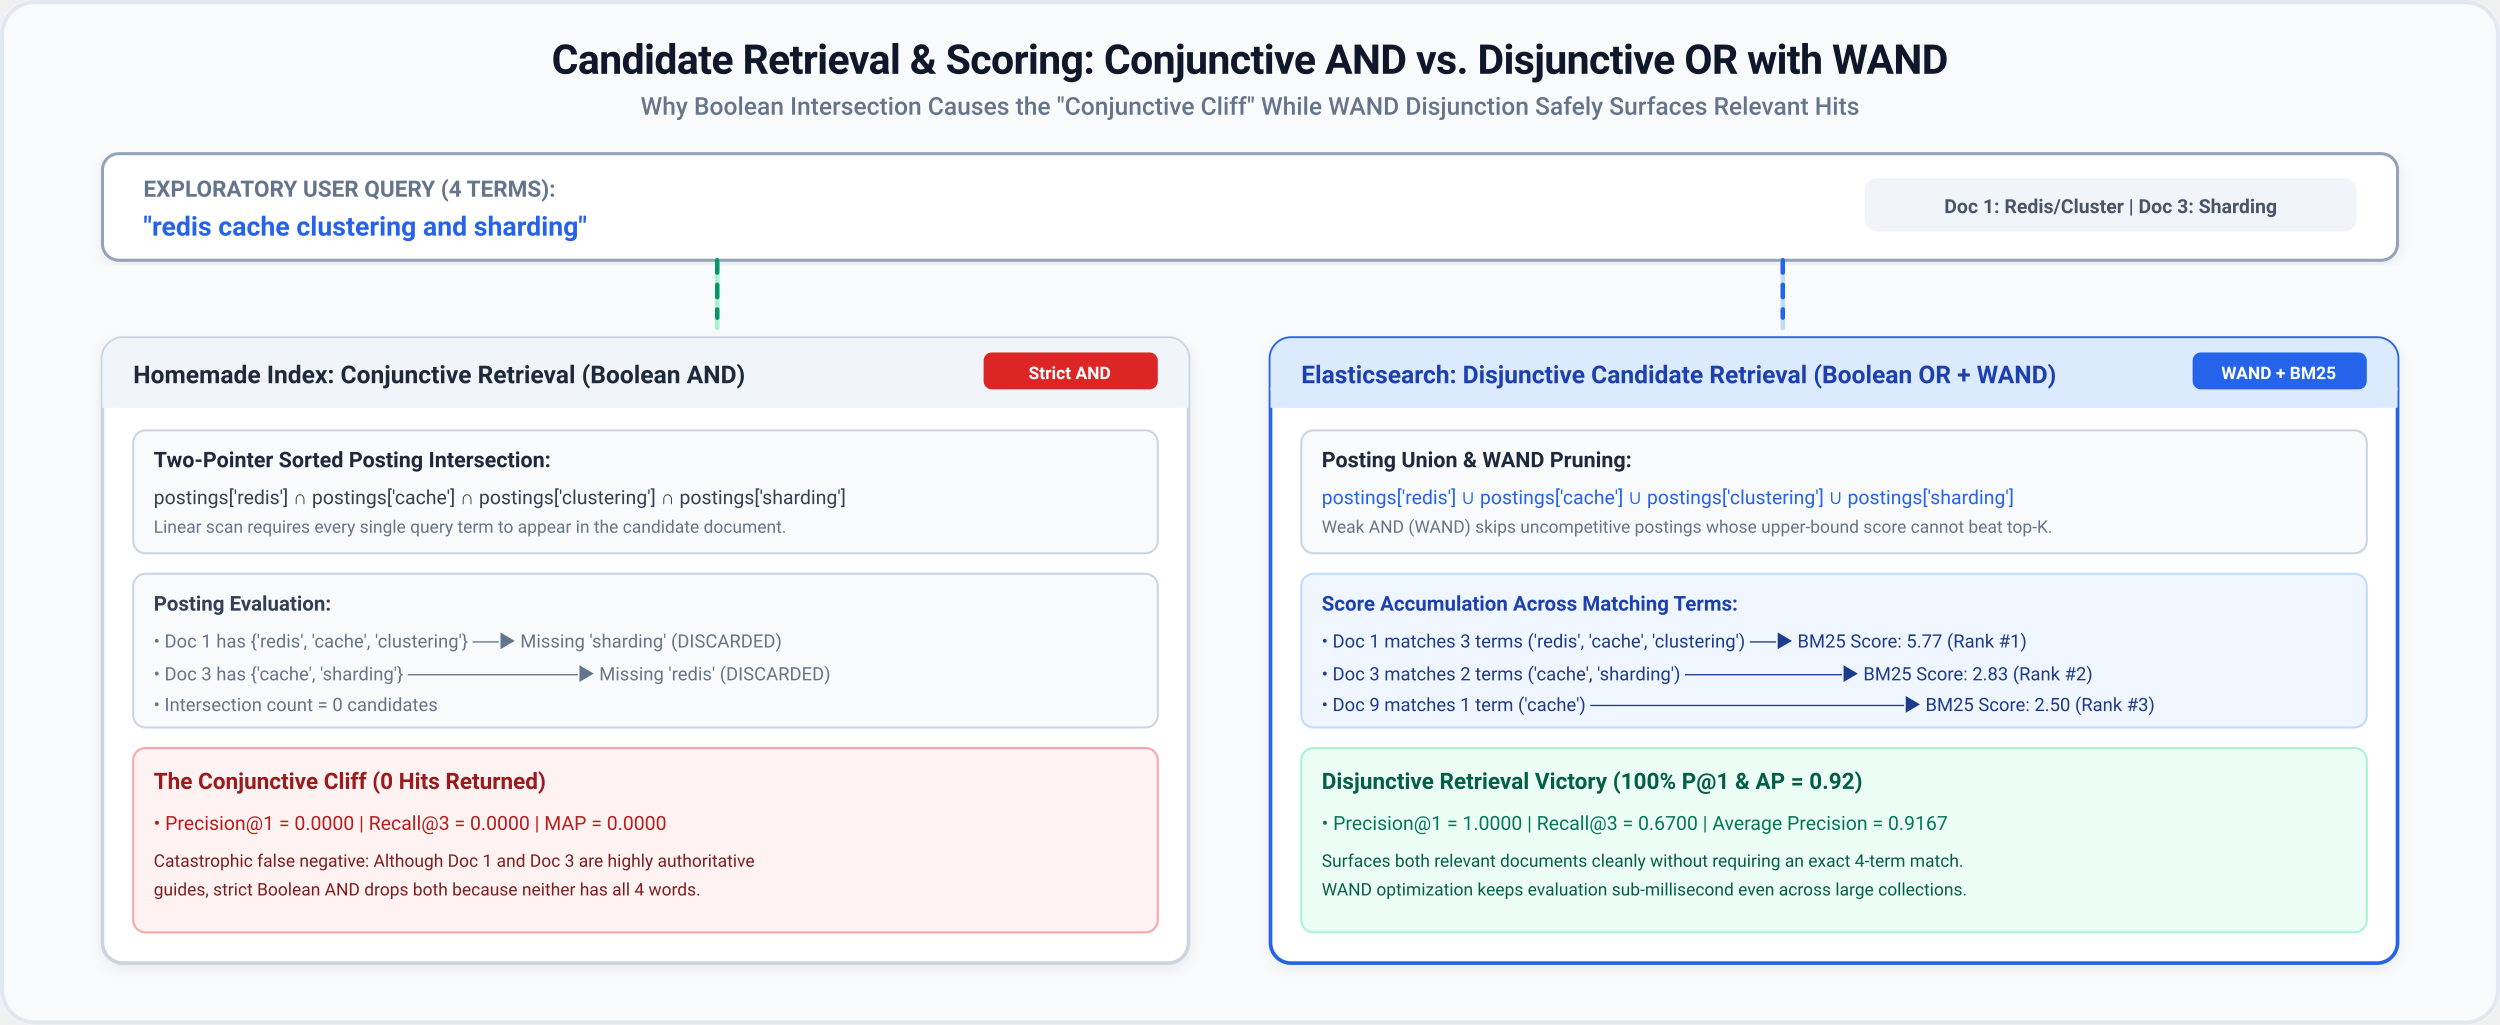
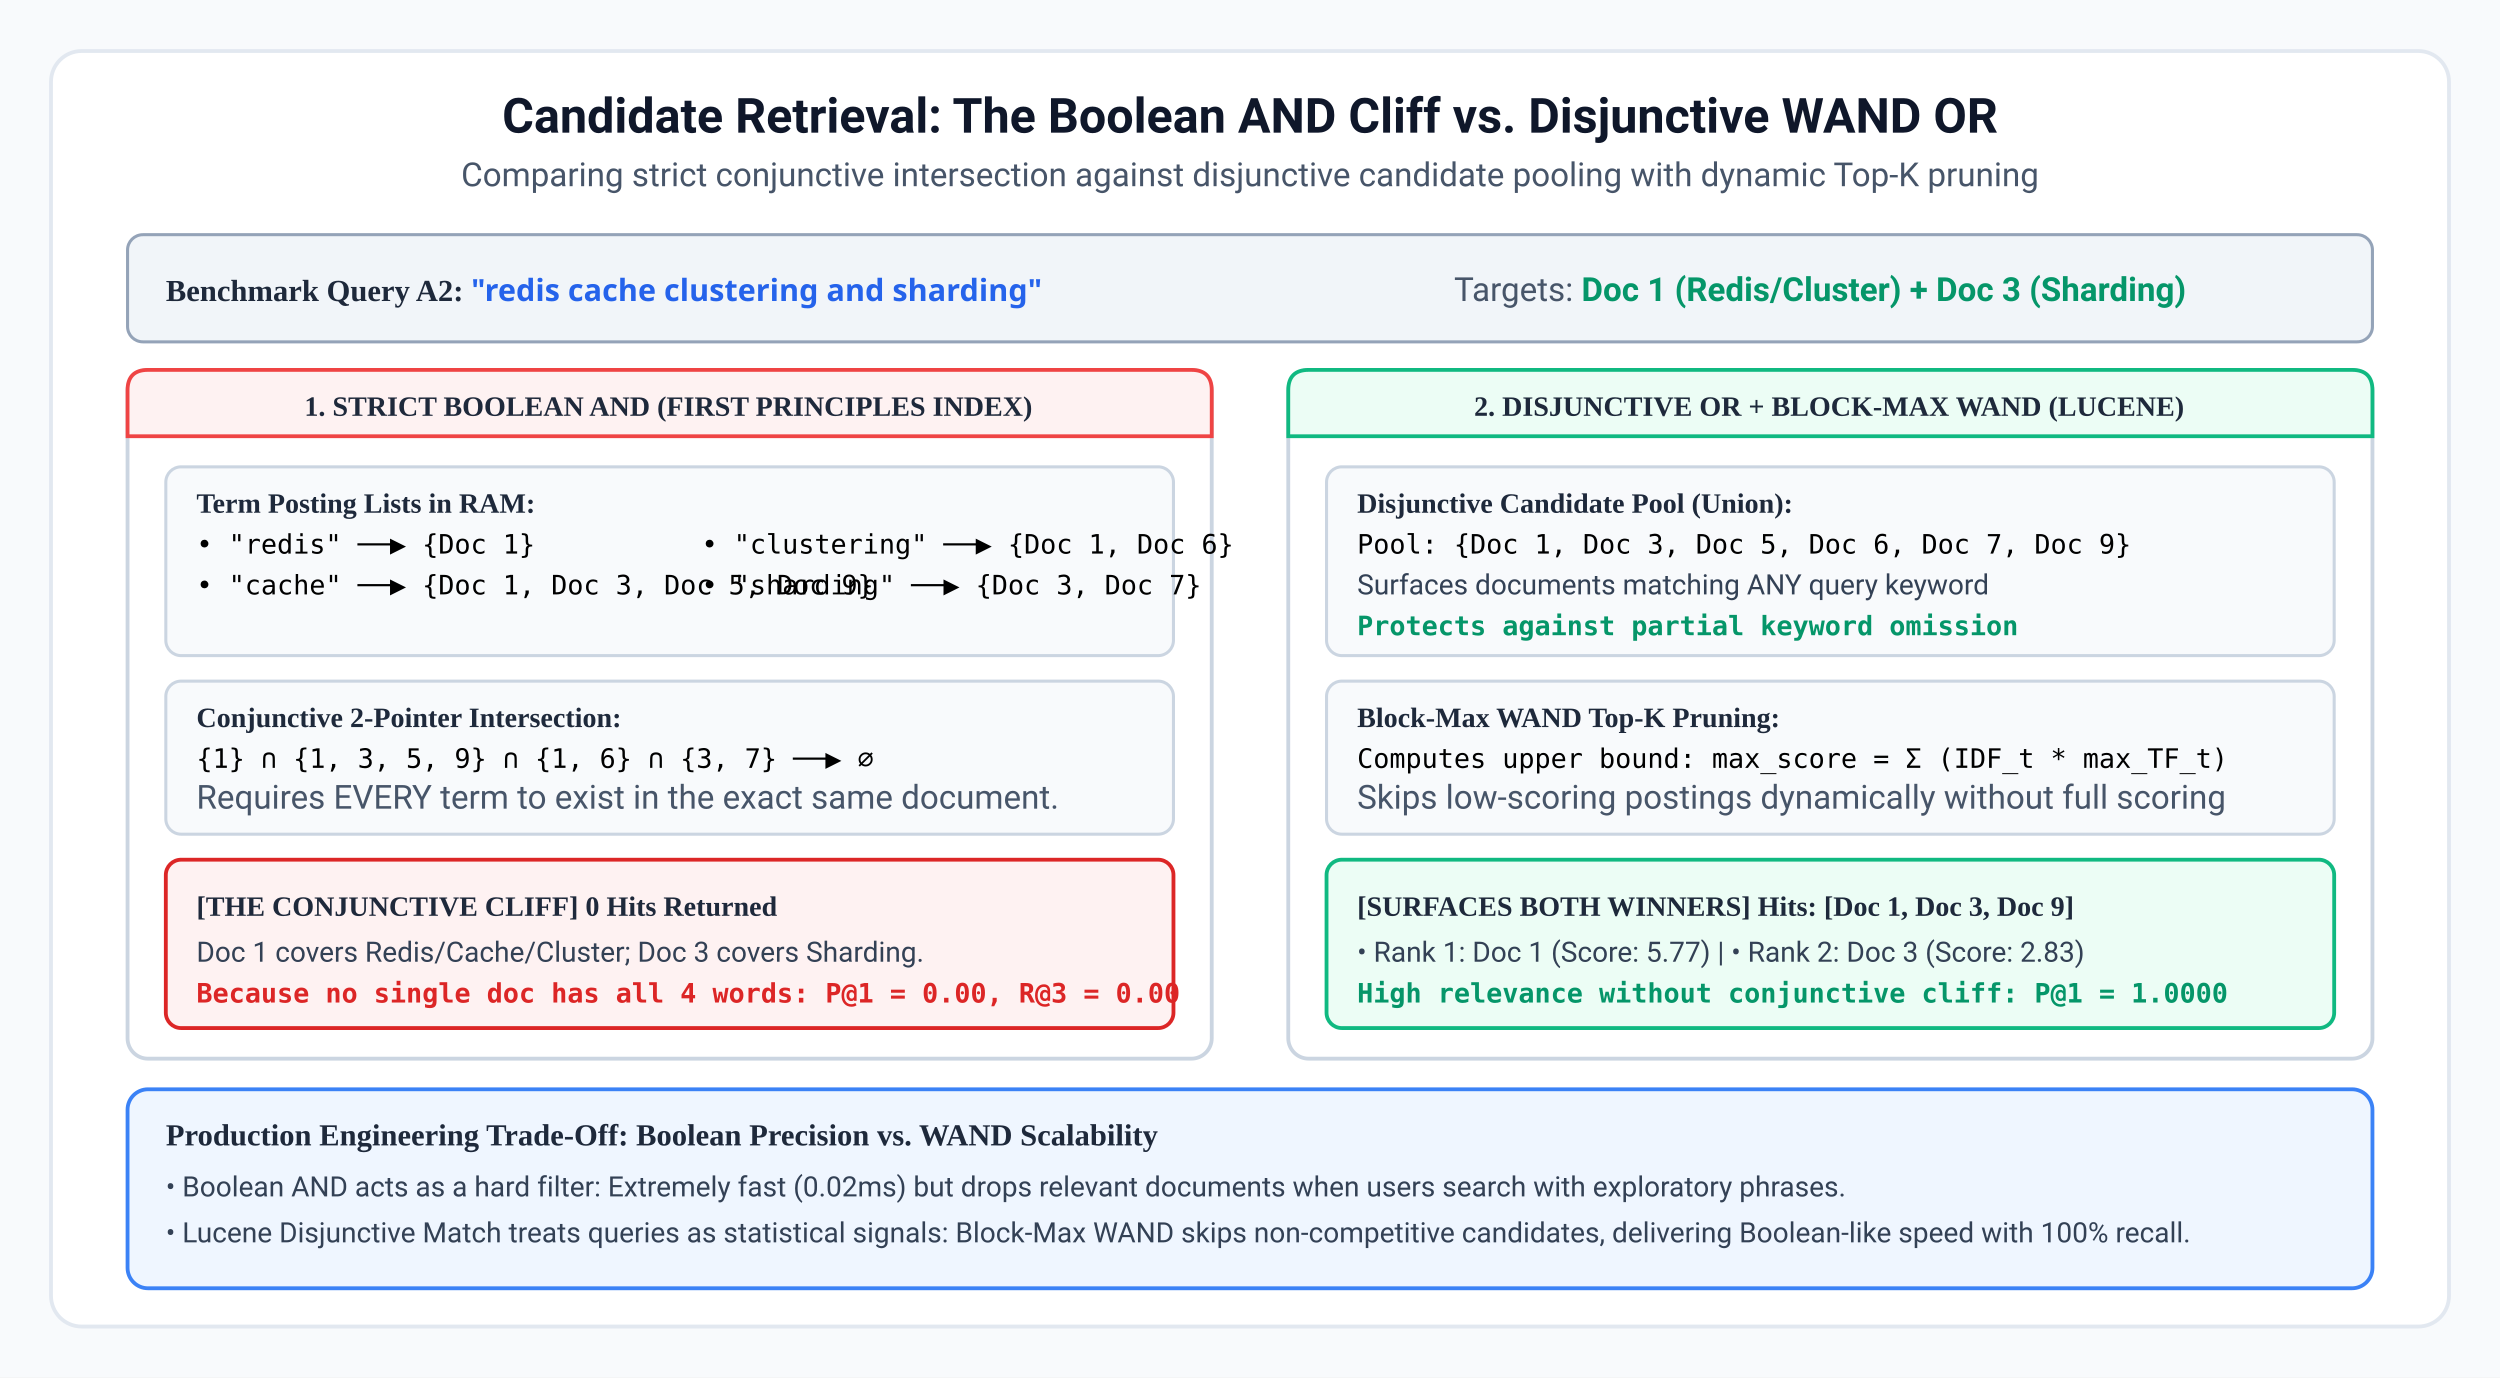
- <svg xmlns="http://www.w3.org/2000/svg" viewBox="0 0 1220 500" width="100%" height="100%">
+ <svg xmlns="http://www.w3.org/2000/svg" viewBox="0 0 980 540" width="100%" height="100%">
  <defs>
-     <marker id="arr-blue" viewBox="0 0 10 10" refX="6" refY="5" markerWidth="6" markerHeight="6" orient="auto-start-reverse">
-       <path d="M 0 1.5 L 8 5 L 0 8.5 z" fill="#2563EB" />
+     <style>
+       .bg { fill: #F8FAFC; }
+       .card { fill: #FFFFFF; stroke: #CBD5E1; stroke-width: 1.5; rx: 8px; }
+       .card-header-blue { fill: #EFF6FF; stroke: #3B82F6; stroke-width: 1.5; }
+       .card-header-green { fill: #ECFDF5; stroke: #10B981; stroke-width: 1.5; }
+       .card-header-red { fill: #FEF2F2; stroke: #EF4444; stroke-width: 1.5; }
+       .card-header-slate { fill: #F1F5F9; stroke: #64748B; stroke-width: 1.5; }
+       .title-text { font-family: -apple-system, BlinkMacSystemFont, "Segoe UI", Roboto, sans-serif; font-weight: 700; font-size: 19px; fill: #0F172A; }
+       .subtitle-text { font-family: -apple-system, BlinkMacSystemFont, "Segoe UI", Roboto, sans-serif; font-size: 13px; fill: #475569; }
+       .body-text { font-family: -apple-system, BlinkMacSystemFont, "Segoe UI", Roboto, sans-serif; font-size: 11px; fill: #334155; }
+       .bold-text { font-weight: 600; fill: #1E293B; }
+       .mono-text { font-family: ui-monospace, SFMono-Regular, Menlo, monospace; font-size: 10.5px; }
+       .badge-text { font-family: ui-monospace, SFMono-Regular, Menlo, monospace; font-size: 10.5px; font-weight: 600; }
+       .flow-line-red { stroke: #DC2626; stroke-width: 2; stroke-dasharray: 6,4; fill: none; animation: flow 1.5s linear infinite; }
+       .flow-line-green { stroke: #059669; stroke-width: 2; stroke-dasharray: 6,4; fill: none; animation: flow 1.5s linear infinite; }
+       .solid-line { stroke: #94A3B8; stroke-width: 1.5; fill: none; }
+       @keyframes flow { to { stroke-dashoffset: -20; } }
+     </style>
+     <marker id="arrow-red" viewBox="0 0 10 10" refX="8" refY="5" markerWidth="6" markerHeight="6" orient="auto-start-reverse">
+       <path d="M 0 1 L 10 5 L 0 9 z" fill="#DC2626" />
    </marker>
-     <marker id="arr-green" viewBox="0 0 10 10" refX="6" refY="5" markerWidth="6" markerHeight="6" orient="auto-start-reverse">
-       <path d="M 0 1.5 L 8 5 L 0 8.5 z" fill="#059669" />
+     <marker id="arrow-green" viewBox="0 0 10 10" refX="8" refY="5" markerWidth="6" markerHeight="6" orient="auto-start-reverse">
+       <path d="M 0 1 L 10 5 L 0 9 z" fill="#059669" />
    </marker>
-     <filter id="shadow" x="-5%" y="-5%" width="110%" height="110%">
-       <feDropShadow dx="0" dy="2" stdDeviation="3" flood-color="#0F172A" flood-opacity="0.06" />
-     </filter>
-     <style>
-       @keyframes flow {
-         from { stroke-dashoffset: 24; }
-         to { stroke-dashoffset: 0; }
-       }
-       .flow-blue {
-         stroke: #2563EB;
-         stroke-width: 2.2;
-         stroke-dasharray: 6 6;
-         animation: flow 1s linear infinite;
-       }
-       .flow-green {
-         stroke: #059669;
-         stroke-width: 2.2;
-         stroke-dasharray: 6 6;
-         animation: flow 1s linear infinite;
-       }
-       .base-line {
-         fill: none;
-         stroke-linecap: round;
-         stroke-linejoin: round;
-       }
-       text {
-         font-family: -apple-system, BlinkMacSystemFont, "Segoe UI", Roboto, "Helvetica Neue", Arial, sans-serif;
-       }
-     </style>
  </defs>
-   <rect width="1220" height="500" fill="#F8FAFC" rx="16" />
-   <rect x="1" y="1" width="1218" height="498" fill="none" stroke="#E2E8F0" stroke-width="2" rx="16" />
-   <text x="610" y="36" text-anchor="middle" font-size="20" font-weight="700" fill="#0F172A" letter-spacing="-0.3">Candidate Retrieval &amp; Scoring: Conjunctive AND vs. Disjunctive OR with WAND</text>
-   <text x="610" y="56" text-anchor="middle" font-size="12" font-weight="500" fill="#64748B">Why Boolean Intersection Causes the "Conjunctive Cliff" While WAND Disjunction Safely Surfaces Relevant Hits</text>
-   <g filter="url(#shadow)">
-     <rect x="50" y="75" width="1120" height="52" fill="#FFFFFF" stroke="#94A3B8" stroke-width="1.5" rx="8" />
-     <text x="70" y="96" font-size="11" font-weight="700" fill="#64748B">EXPLORATORY USER QUERY (4 TERMS):</text>
-     <text x="70" y="115" font-size="13" font-family="monospace" font-weight="700" fill="#2563EB">"redis cache clustering and sharding"</text>
-     <rect x="910" y="87" width="240" height="26" fill="#F1F5F9" rx="6" />
-     <text x="1030" y="104" text-anchor="middle" font-size="9.5" font-weight="700" fill="#475569">Doc 1: Redis/Cluster | Doc 3: Sharding</text>
+   <rect width="980" height="540" class="bg" />
+   <rect x="20" y="20" width="940" height="500" fill="#FFFFFF" stroke="#E2E8F0" stroke-width="1.5" rx="12" />
+   <text x="490" y="52" text-anchor="middle" class="title-text">Candidate Retrieval: The Boolean AND Cliff vs. Disjunctive WAND OR</text>
+   <text x="490" y="73" text-anchor="middle" class="subtitle-text">Comparing strict conjunctive intersection against disjunctive candidate pooling with dynamic Top-K pruning</text>
+   <g transform="translate(50, 92)">
+     <rect width="880" height="42" fill="#F1F5F9" stroke="#94A3B8" stroke-width="1.2" rx="6" />
+     <text x="15" y="26" class="bold-text" font-size="12" fill="#1E293B">Benchmark Query A2: <tspan fill="#2563EB" font-family="ui-monospace">"redis cache clustering and sharding"</tspan>
+     </text>
+     <text x="520" y="26" class="subtitle-text">Targets: <tspan fill="#059669" font-weight="600">Doc 1 (Redis/Cluster) + Doc 3 (Sharding)</tspan>
+     </text>
  </g>
-   <path d="M 350 127 L 350 160" class="base-line" stroke="#A7F3D0" stroke-width="2.2" marker-end="url(#arrow-green)" />
-   <path d="M 350 127 L 350 155" class="base-line flow-green" />
-   <path d="M 870 127 L 870 160" class="base-line" stroke="#BFDBFE" stroke-width="2.2" marker-end="url(#arrow-blue)" />
-   <path d="M 870 127 L 870 155" class="base-line flow-blue" />
-   <g filter="url(#shadow)">
-     <rect x="50" y="165" width="530" height="305" fill="#FFFFFF" stroke="#CBD5E1" stroke-width="1.8" rx="10" />
-     <rect x="50" y="165" width="530" height="34" fill="#F1F5F9" rx="10" />
-     <path d="M 50 189 H 580 V 199 H 50 Z" fill="#F1F5F9" />
-     <text x="65" y="187" font-size="12" font-weight="700" fill="#1E293B">Homemade Index: Conjunctive Retrieval (Boolean AND)</text>
-     <rect x="480" y="172" width="85" height="18" fill="#DC2626" rx="4" />
-     <text x="522" y="185" text-anchor="middle" font-size="8.5" font-weight="700" fill="#FFFFFF">Strict AND</text>
-     <rect x="65" y="210" width="500" height="60" fill="#F8FAFC" stroke="#CBD5E1" rx="6" />
-     <text x="75" y="228" font-size="10.5" font-weight="700" fill="#1E293B">Two-Pointer Sorted Posting Intersection:</text>
-     <text x="75" y="246" font-size="9.5" font-family="monospace" fill="#334155">postings['redis'] ∩ postings['cache'] ∩ postings['clustering'] ∩ postings['sharding']</text>
-     <text x="75" y="260" font-size="8.5" fill="#64748B">Linear scan requires every single query term to appear in the candidate document.</text>
-     <rect x="65" y="280" width="500" height="75" fill="#F8FAFC" stroke="#CBD5E1" rx="6" />
-     <text x="75" y="298" font-size="10" font-weight="700" fill="#334155">Posting Evaluation:</text>
-     <text x="75" y="316" font-size="9" fill="#64748B">• Doc 1 has {'redis', 'cache', 'clustering'} ──▶ Missing 'sharding' (DISCARDED)</text>
-     <text x="75" y="332" font-size="9" fill="#64748B">• Doc 3 has {'cache', 'sharding'} ─────────────▶ Missing 'redis' (DISCARDED)</text>
-     <text x="75" y="347" font-size="9" fill="#64748B">• Intersection count = 0 candidates</text>
-     <rect x="65" y="365" width="500" height="90" fill="#FEF2F2" stroke="#FCA5A5" rx="6" />
-     <text x="75" y="385" font-size="11" font-weight="700" fill="#991B1B">The Conjunctive Cliff (0 Hits Returned)</text>
-     <text x="75" y="405" font-size="9.5" fill="#B91C1C">• Precision@1 = 0.0000 | Recall@3 = 0.0000 | MAP = 0.0000</text>
-     <text x="75" y="423" font-size="8.5" fill="#7F1D1D">Catastrophic false negative: Although Doc 1 and Doc 3 are highly authoritative</text>
-     <text x="75" y="437" font-size="8.5" fill="#7F1D1D">guides, strict Boolean AND drops both because neither has all 4 words.</text>
+   <g transform="translate(50, 145)">
+     <rect width="425" height="270" class="card" stroke="#EF4444" />
+     <path d="M 0 8 Q 0 0 8 0 L 417 0 Q 425 0 425 8 L 425 26 L 0 26 Z" class="card-header-red" />
+     <text x="212" y="18" text-anchor="middle" class="bold-text" fill="#991B1B" font-size="11">1. STRICT BOOLEAN AND (FIRST PRINCIPLES INDEX)</text>
+     <g transform="translate(15, 38)">
+       <rect width="395" height="74" fill="#F8FAFC" stroke="#CBD5E1" stroke-width="1.2" rx="6" />
+       <text x="12" y="18" class="bold-text" font-size="11" fill="#991B1B">Term Posting Lists in RAM:</text>
+       <text x="12" y="34" class="mono-text">• "redis"      ──▶ {Doc 1}</text>
+       <text x="12" y="50" class="mono-text">• "cache"      ──▶ {Doc 1, Doc 3, Doc 5, Doc 9}</text>
+       <text x="210" y="34" class="mono-text">• "clustering" ──▶ {Doc 1, Doc 6}</text>
+       <text x="210" y="50" class="mono-text">• "sharding"   ──▶ {Doc 3, Doc 7}</text>
+     </g>
+     <g transform="translate(15, 122)">
+       <rect width="395" height="60" fill="#F8FAFC" stroke="#CBD5E1" stroke-width="1.2" rx="6" />
+       <text x="12" y="18" class="bold-text" font-size="11" fill="#991B1B">Conjunctive 2-Pointer Intersection:</text>
+       <text x="12" y="34" class="mono-text">{1} ∩ {1, 3, 5, 9} ∩ {1, 6} ∩ {3, 7}  ──▶ ∅</text>
+       <text x="12" y="50" class="subtitle-text">Requires EVERY term to exist in the exact same document.</text>
+     </g>
+     <g transform="translate(15, 192)">
+       <rect width="395" height="66" fill="#FEF2F2" stroke="#DC2626" stroke-width="1.5" rx="6" />
+       <text x="12" y="22" class="bold-text" font-size="11" fill="#991B1B">[THE CONJUNCTIVE CLIFF] 0 Hits Returned</text>
+       <text x="12" y="40" class="body-text">Doc 1 covers Redis/Cache/Cluster; Doc 3 covers Sharding.</text>
+       <text x="12" y="56" class="badge-text" fill="#DC2626">Because no single doc has all 4 words: P@1 = 0.00, R@3 = 0.00</text>
+     </g>
  </g>
-   <g filter="url(#shadow)">
-     <rect x="620" y="165" width="550" height="305" fill="#FFFFFF" stroke="#2563EB" stroke-width="1.8" rx="10" />
-     <rect x="620" y="165" width="550" height="34" fill="#DBEAFE" rx="10" />
-     <path d="M 620 189 H 1170 V 199 H 620 Z" fill="#DBEAFE" />
-     <text x="635" y="187" font-size="12" font-weight="700" fill="#1E40AF">Elasticsearch: Disjunctive Candidate Retrieval (Boolean OR + WAND)</text>
-     <rect x="1070" y="172" width="85" height="18" fill="#2563EB" rx="4" />
-     <text x="1112" y="185" text-anchor="middle" font-size="8.5" font-weight="700" fill="#FFFFFF">WAND + BM25</text>
-     <rect x="635" y="210" width="520" height="60" fill="#F8FAFC" stroke="#CBD5E1" rx="6" />
-     <text x="645" y="228" font-size="10.5" font-weight="700" fill="#1E293B">Posting Union &amp; WAND Pruning:</text>
-     <text x="645" y="246" font-size="9.5" font-family="monospace" fill="#2563EB">postings['redis'] ∪ postings['cache'] ∪ postings['clustering'] ∪ postings['sharding']</text>
-     <text x="645" y="260" font-size="8.5" fill="#64748B">Weak AND (WAND) skips uncompetitive postings whose upper-bound score cannot beat top-K.</text>
-     <rect x="635" y="280" width="520" height="75" fill="#EFF6FF" stroke="#BFDBFE" rx="6" />
-     <text x="645" y="298" font-size="10" font-weight="700" fill="#1E40AF">Score Accumulation Across Matching Terms:</text>
-     <text x="645" y="316" font-size="9" fill="#1E3A8A">• Doc 1 matches 3 terms ('redis', 'cache', 'clustering') ──▶ BM25 Score: 5.77 (Rank #1)</text>
-     <text x="645" y="332" font-size="9" fill="#1E3A8A">• Doc 3 matches 2 terms ('cache', 'sharding') ────────────▶ BM25 Score: 2.83 (Rank #2)</text>
-     <text x="645" y="347" font-size="9" fill="#1E3A8A">• Doc 9 matches 1 term ('cache') ────────────────────────▶ BM25 Score: 2.50 (Rank #3)</text>
-     <rect x="635" y="365" width="520" height="90" fill="#ECFDF5" stroke="#A7F3D0" rx="6" />
-     <text x="645" y="385" font-size="11" font-weight="700" fill="#065F46">Disjunctive Retrieval Victory (100% P@1 &amp; AP = 0.92)</text>
-     <text x="645" y="405" font-size="9.5" fill="#047857">• Precision@1 = 1.0000 | Recall@3 = 0.6700 | Average Precision = 0.9167</text>
-     <text x="645" y="423" font-size="8.5" fill="#065F46">Surfaces both relevant documents cleanly without requiring an exact 4-term match.</text>
-     <text x="645" y="437" font-size="8.5" fill="#065F46">WAND optimization keeps evaluation sub-millisecond even across large collections.</text>
+   <g transform="translate(505, 145)">
+     <rect width="425" height="270" class="card" stroke="#10B981" />
+     <path d="M 0 8 Q 0 0 8 0 L 417 0 Q 425 0 425 8 L 425 26 L 0 26 Z" class="card-header-green" />
+     <text x="212" y="18" text-anchor="middle" class="bold-text" fill="#065F46" font-size="11">2. DISJUNCTIVE OR + BLOCK-MAX WAND (LUCENE)</text>
+     <g transform="translate(15, 38)">
+       <rect width="395" height="74" fill="#F8FAFC" stroke="#CBD5E1" stroke-width="1.2" rx="6" />
+       <text x="12" y="18" class="bold-text" font-size="11" fill="#065F46">Disjunctive Candidate Pool (Union):</text>
+       <text x="12" y="34" class="mono-text">Pool: {Doc 1, Doc 3, Doc 5, Doc 6, Doc 7, Doc 9}</text>
+       <text x="12" y="50" class="body-text">Surfaces documents matching ANY query keyword</text>
+       <text x="12" y="66" class="badge-text" fill="#059669">Protects against partial keyword omission</text>
+     </g>
+     <g transform="translate(15, 122)">
+       <rect width="395" height="60" fill="#F8FAFC" stroke="#CBD5E1" stroke-width="1.2" rx="6" />
+       <text x="12" y="18" class="bold-text" font-size="11" fill="#065F46">Block-Max WAND Top-K Pruning:</text>
+       <text x="12" y="34" class="mono-text">Computes upper bound: max_score = Σ (IDF_t * max_TF_t)</text>
+       <text x="12" y="50" class="subtitle-text">Skips low-scoring postings dynamically without full scoring</text>
+     </g>
+     <g transform="translate(15, 192)">
+       <rect width="395" height="66" fill="#ECFDF5" stroke="#10B981" stroke-width="1.5" rx="6" />
+       <text x="12" y="22" class="bold-text" font-size="11" fill="#065F46">[SURFACES BOTH WINNERS] Hits: [Doc 1, Doc 3, Doc 9]</text>
+       <text x="12" y="40" class="body-text">• Rank 1: Doc 1 (Score: 5.77) | • Rank 2: Doc 3 (Score: 2.83)</text>
+       <text x="12" y="56" class="badge-text" fill="#059669">High relevance without conjunctive cliff: P@1 = 1.0000</text>
+     </g>
+   </g>
+   <g transform="translate(50, 427)">
+     <rect width="880" height="78" fill="#EFF6FF" stroke="#3B82F6" stroke-width="1.5" rx="8" />
+     <text x="15" y="22" class="bold-text" font-size="12" fill="#1E40AF">Production Engineering Trade-Off: Boolean Precision vs. WAND Scalability</text>
+     <text x="15" y="42" class="body-text">• Boolean AND acts as a hard filter: Extremely fast (0.02ms) but drops relevant documents when users search with exploratory phrases.</text>
+     <text x="15" y="60" class="body-text">• Lucene Disjunctive Match treats queries as statistical signals: Block-Max WAND skips non-competitive candidates, delivering Boolean-like speed with 100% recall.</text>
  </g>
</svg>
